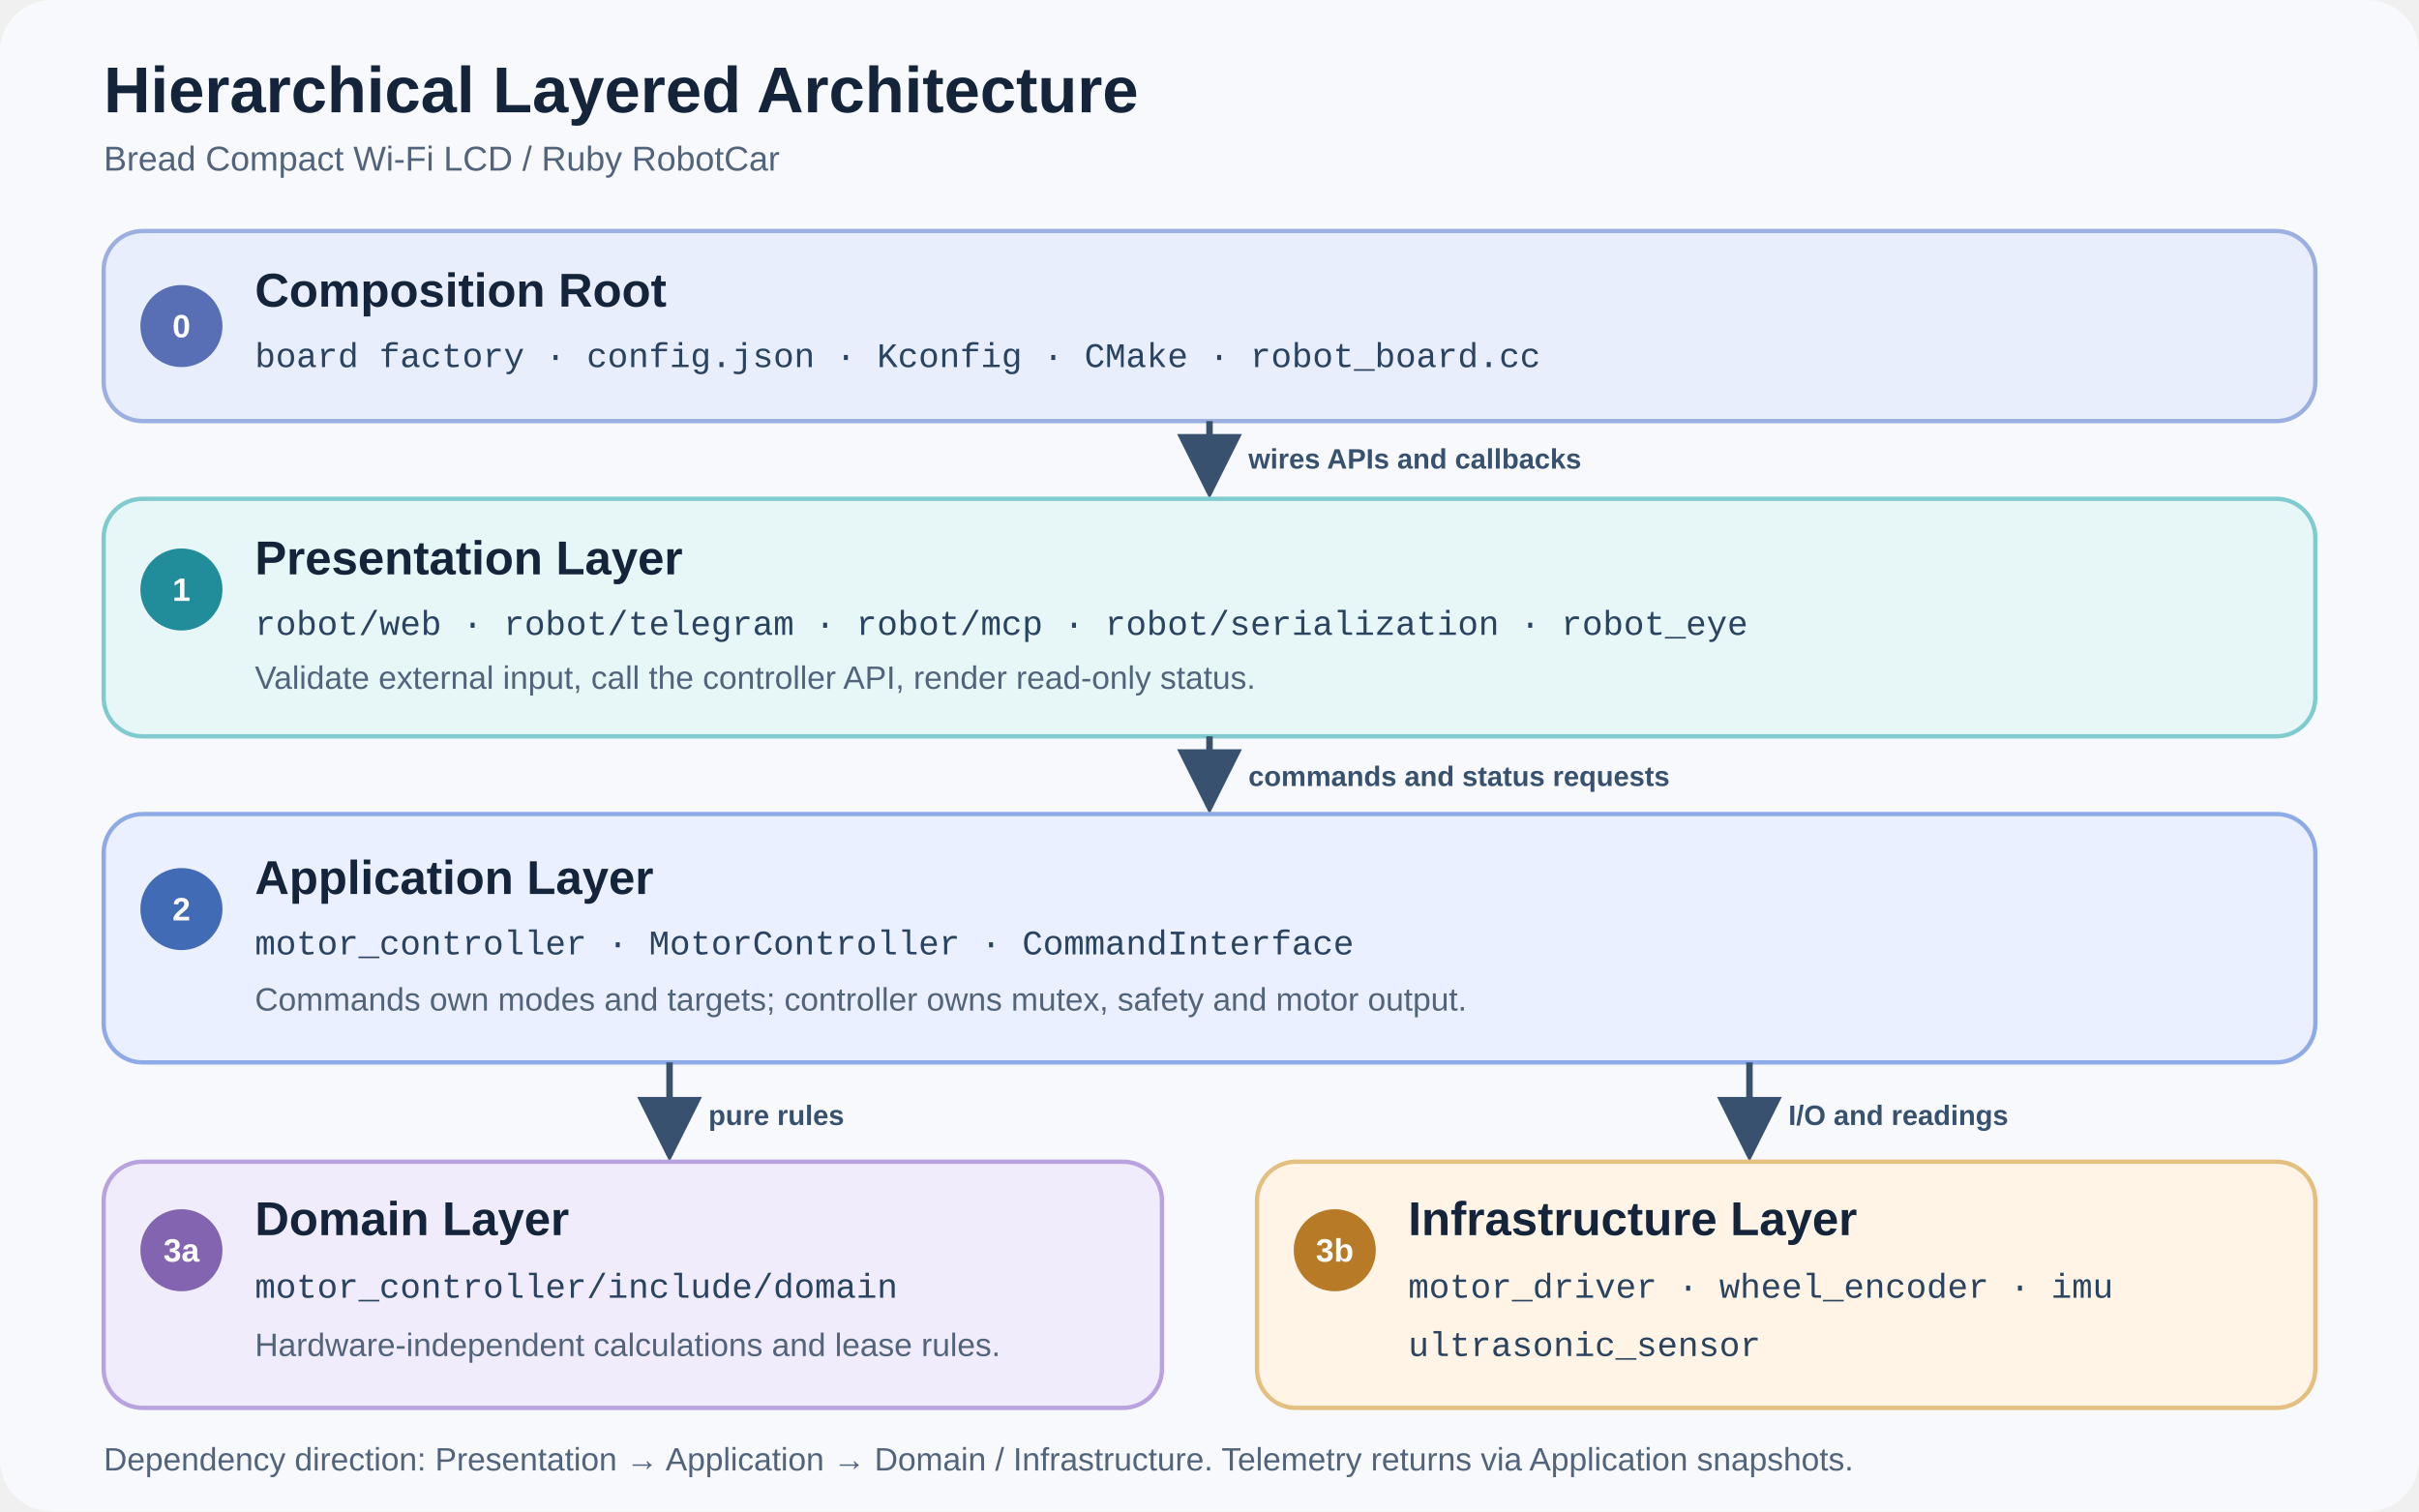
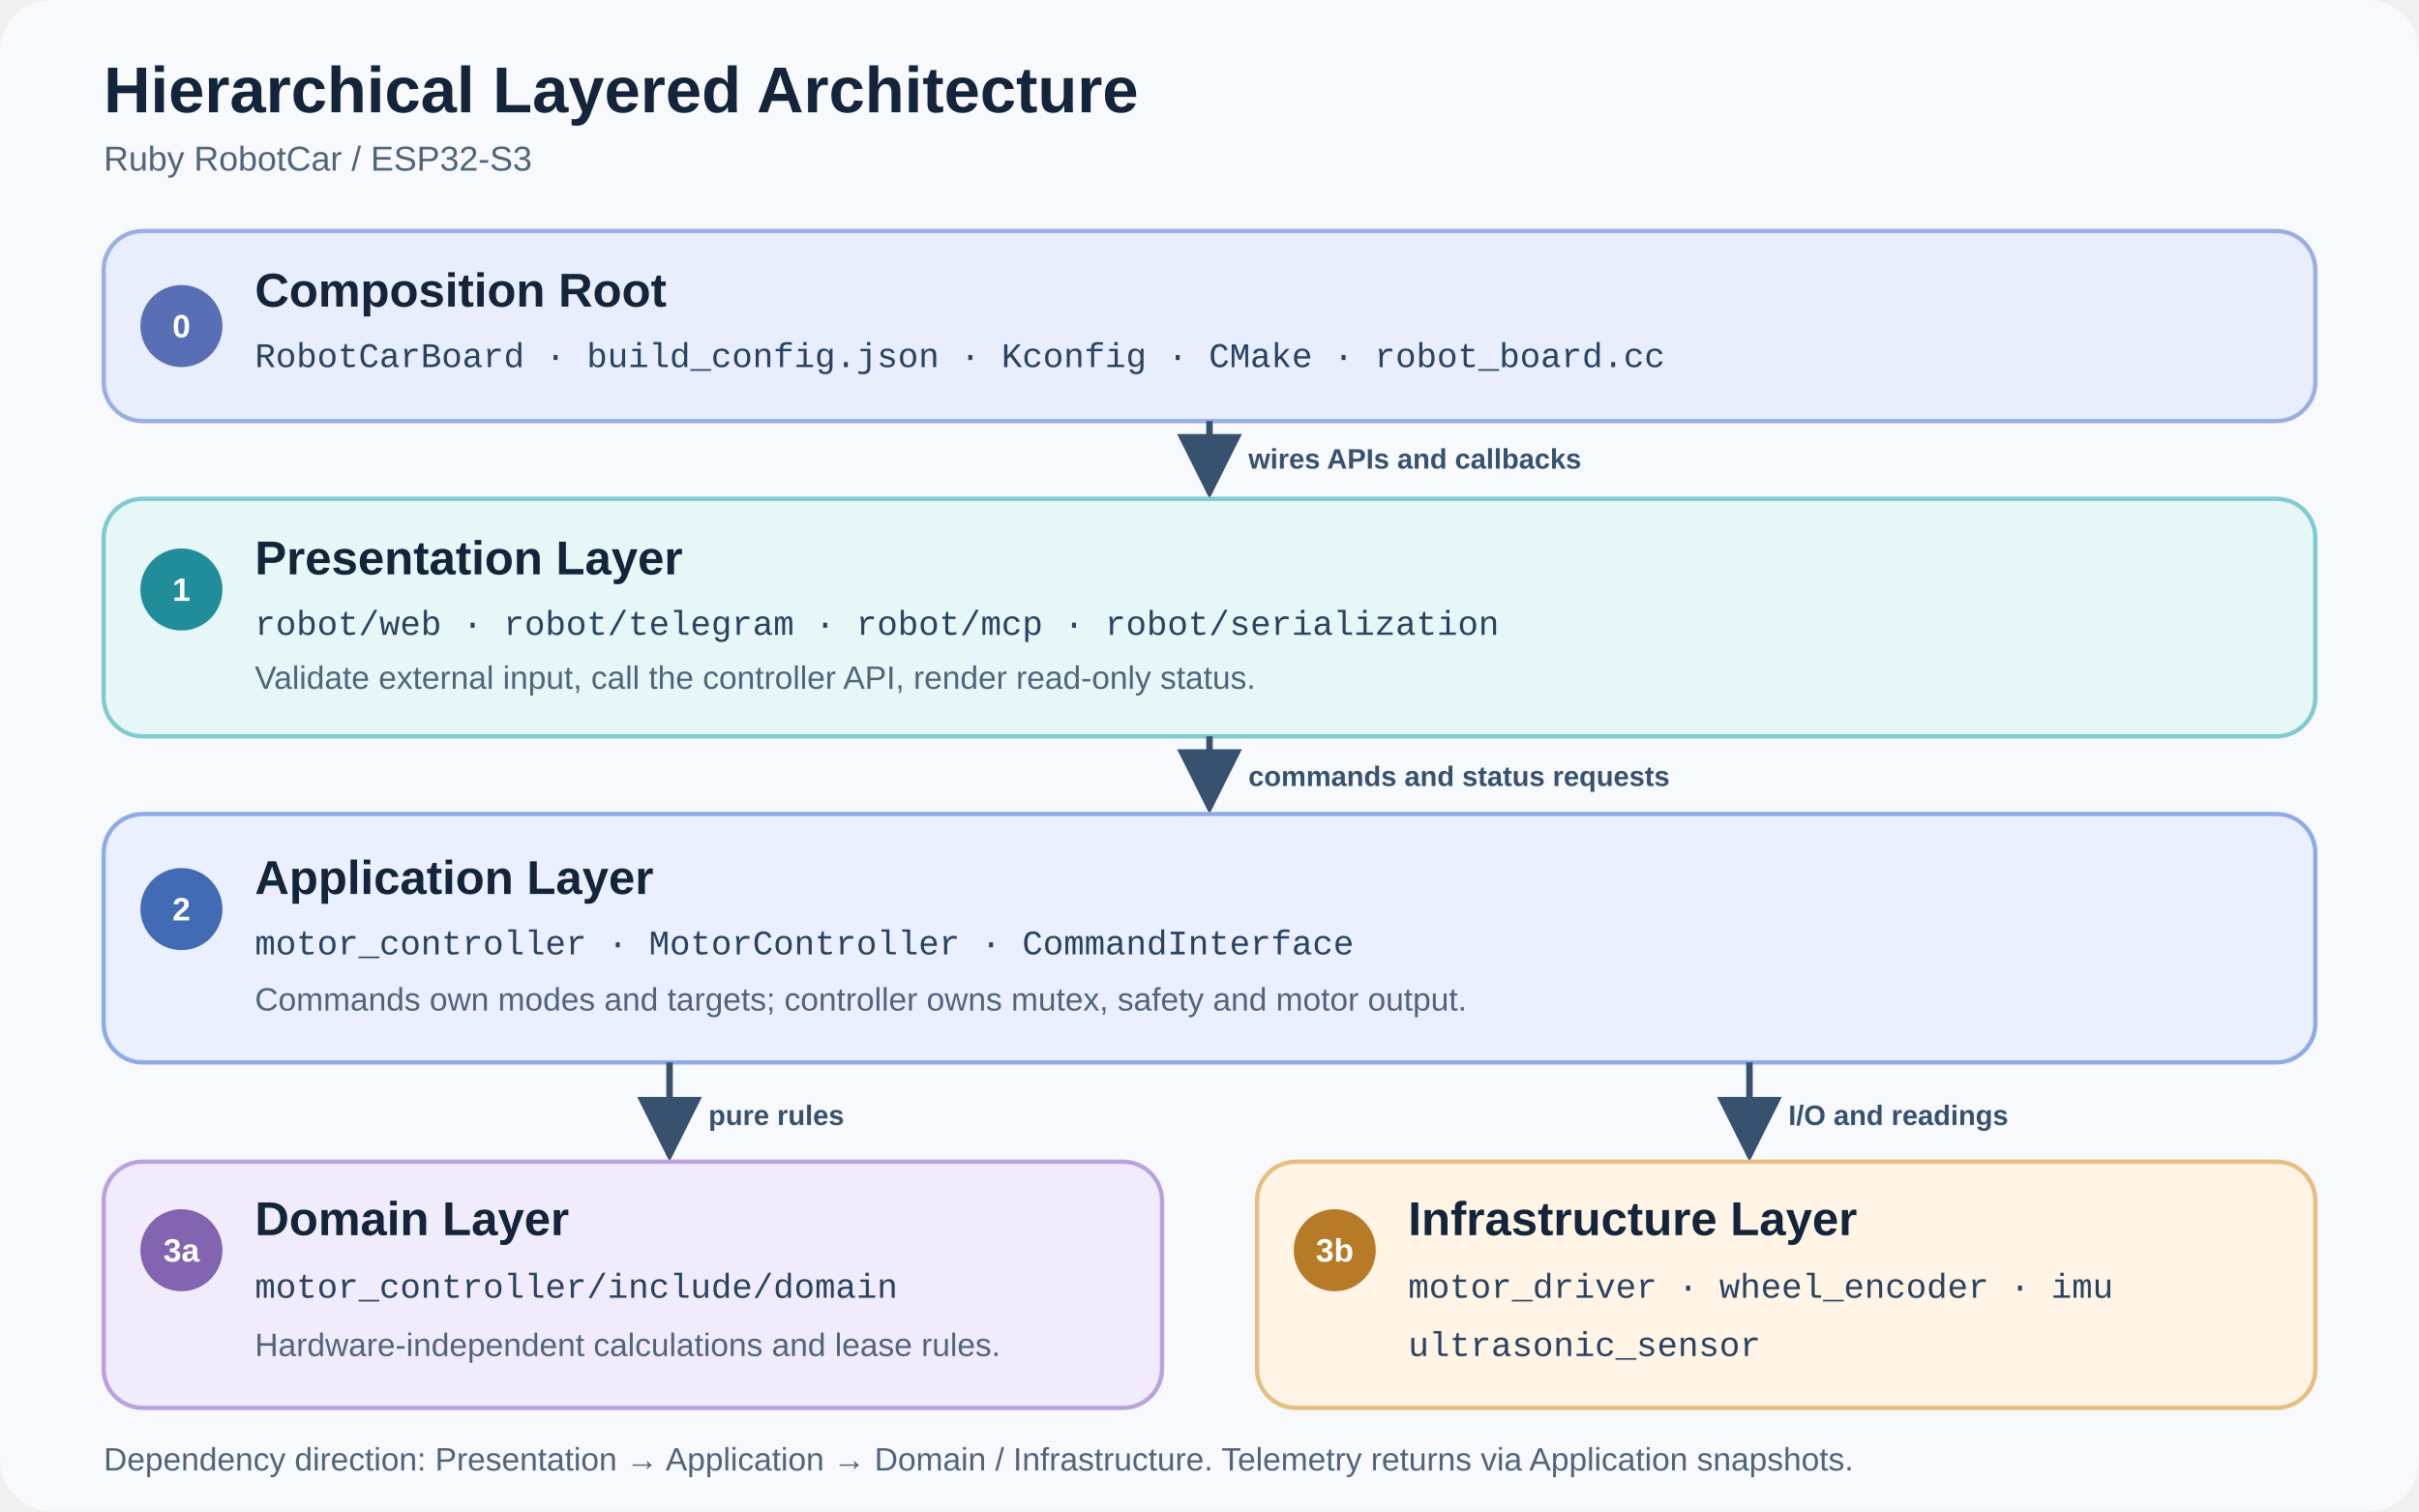
<svg xmlns="http://www.w3.org/2000/svg" viewBox="0 0 1120 700" role="img" aria-labelledby="title description">
  <defs>
    <marker id="arrow" markerWidth="10" markerHeight="10" refX="9" refY="5" orient="auto" markerUnits="strokeWidth">
      <path d="M 0 0 L 10 5 L 0 10 z" fill="#37516f" />
    </marker>
    <style>
      .title { font: 700 30px 'Segoe UI', Arial, sans-serif; fill: #13243b; }
      .subtitle { font: 16px 'Segoe UI', Arial, sans-serif; fill: #52647b; }
      .name { font: 700 22px 'Segoe UI', Arial, sans-serif; fill: #13243b; }
      .path { font: 16px 'Consolas', 'Courier New', monospace; fill: #294361; }
      .detail { font: 15px 'Segoe UI', Arial, sans-serif; fill: #52647b; }
      .arrow-label { font: 600 13px 'Segoe UI', Arial, sans-serif; fill: #37516f; }
      .badge { font: 700 15px 'Segoe UI', Arial, sans-serif; fill: #ffffff; text-anchor: middle; dominant-baseline: middle; }
    </style>
  </defs>
  <rect width="1120" height="700" rx="24" fill="#f7f9fc" />
  <text x="48" y="52" class="title">Hierarchical Layered Architecture</text>
-   <text x="48" y="79" class="subtitle">Bread Compact Wi-Fi LCD / Ruby RobotCar</text>
+   <text x="48" y="79" class="subtitle">Ruby RobotCar / ESP32-S3</text>
  <rect x="48" y="107" width="1024" height="88" rx="18" fill="#e8eefc" stroke="#9bafe0" stroke-width="2" />
  <circle cx="84" cy="151" r="19" fill="#586fb5" />
  <text x="84" y="152" class="badge">0</text>
  <text x="118" y="142" class="name">Composition Root</text>
-   <text x="118" y="170" class="path">board factory · config.json · Kconfig · CMake · robot_board.cc</text>
+   <text x="118" y="170" class="path">RobotCarBoard · build_config.json · Kconfig · CMake · robot_board.cc</text>
  <path d="M 560 195 L 560 228" stroke="#37516f" stroke-width="3" fill="none" marker-end="url(#arrow)" />
  <text x="578" y="217" class="arrow-label">wires APIs and callbacks</text>
  <rect x="48" y="231" width="1024" height="110" rx="18" fill="#e7f7f8" stroke="#80cbd0" stroke-width="2" />
  <circle cx="84" cy="273" r="19" fill="#218c9a" />
  <text x="84" y="274" class="badge">1</text>
  <text x="118" y="266" class="name">Presentation Layer</text>
-   <text x="118" y="294" class="path">robot/web · robot/telegram · robot/mcp · robot/serialization · robot_eye</text>
+   <text x="118" y="294" class="path">robot/web · robot/telegram · robot/mcp · robot/serialization</text>
  <text x="118" y="319" class="detail">Validate external input, call the controller API, render read-only status.</text>
  <path d="M 560 341 L 560 374" stroke="#37516f" stroke-width="3" fill="none" marker-end="url(#arrow)" />
  <text x="578" y="364" class="arrow-label">commands and status requests</text>
  <rect x="48" y="377" width="1024" height="115" rx="18" fill="#eaf0ff" stroke="#8eabe8" stroke-width="2" />
  <circle cx="84" cy="421" r="19" fill="#426bb6" />
  <text x="84" y="422" class="badge">2</text>
  <text x="118" y="414" class="name">Application Layer</text>
  <text x="118" y="442" class="path">motor_controller · MotorController · CommandInterface</text>
  <text x="118" y="468" class="detail">Commands own modes and targets; controller owns mutex, safety and motor output.</text>
  <path d="M 310 492 L 310 535" stroke="#37516f" stroke-width="3" fill="none" marker-end="url(#arrow)" />
  <path d="M 810 492 L 810 535" stroke="#37516f" stroke-width="3" fill="none" marker-end="url(#arrow)" />
  <text x="328" y="521" class="arrow-label">pure rules</text>
  <text x="828" y="521" class="arrow-label">I/O and readings</text>
  <rect x="48" y="538" width="490" height="114" rx="18" fill="#f1ecfb" stroke="#b8a2df" stroke-width="2" />
  <circle cx="84" cy="579" r="19" fill="#8264b0" />
  <text x="84" y="580" class="badge">3a</text>
  <text x="118" y="572" class="name">Domain Layer</text>
  <text x="118" y="601" class="path">motor_controller/include/domain</text>
  <text x="118" y="628" class="detail">Hardware-independent calculations and lease rules.</text>
  <rect x="582" y="538" width="490" height="114" rx="18" fill="#fff4e5" stroke="#e5bf80" stroke-width="2" />
  <circle cx="618" cy="579" r="19" fill="#b77b27" />
  <text x="618" y="580" class="badge">3b</text>
  <text x="652" y="572" class="name">Infrastructure Layer</text>
  <text x="652" y="601" class="path">motor_driver · wheel_encoder · imu</text>
  <text x="652" y="628" class="path">ultrasonic_sensor</text>
  <text x="48" y="681" class="detail">Dependency direction: Presentation → Application → Domain / Infrastructure. Telemetry returns via Application snapshots.</text>
</svg>
